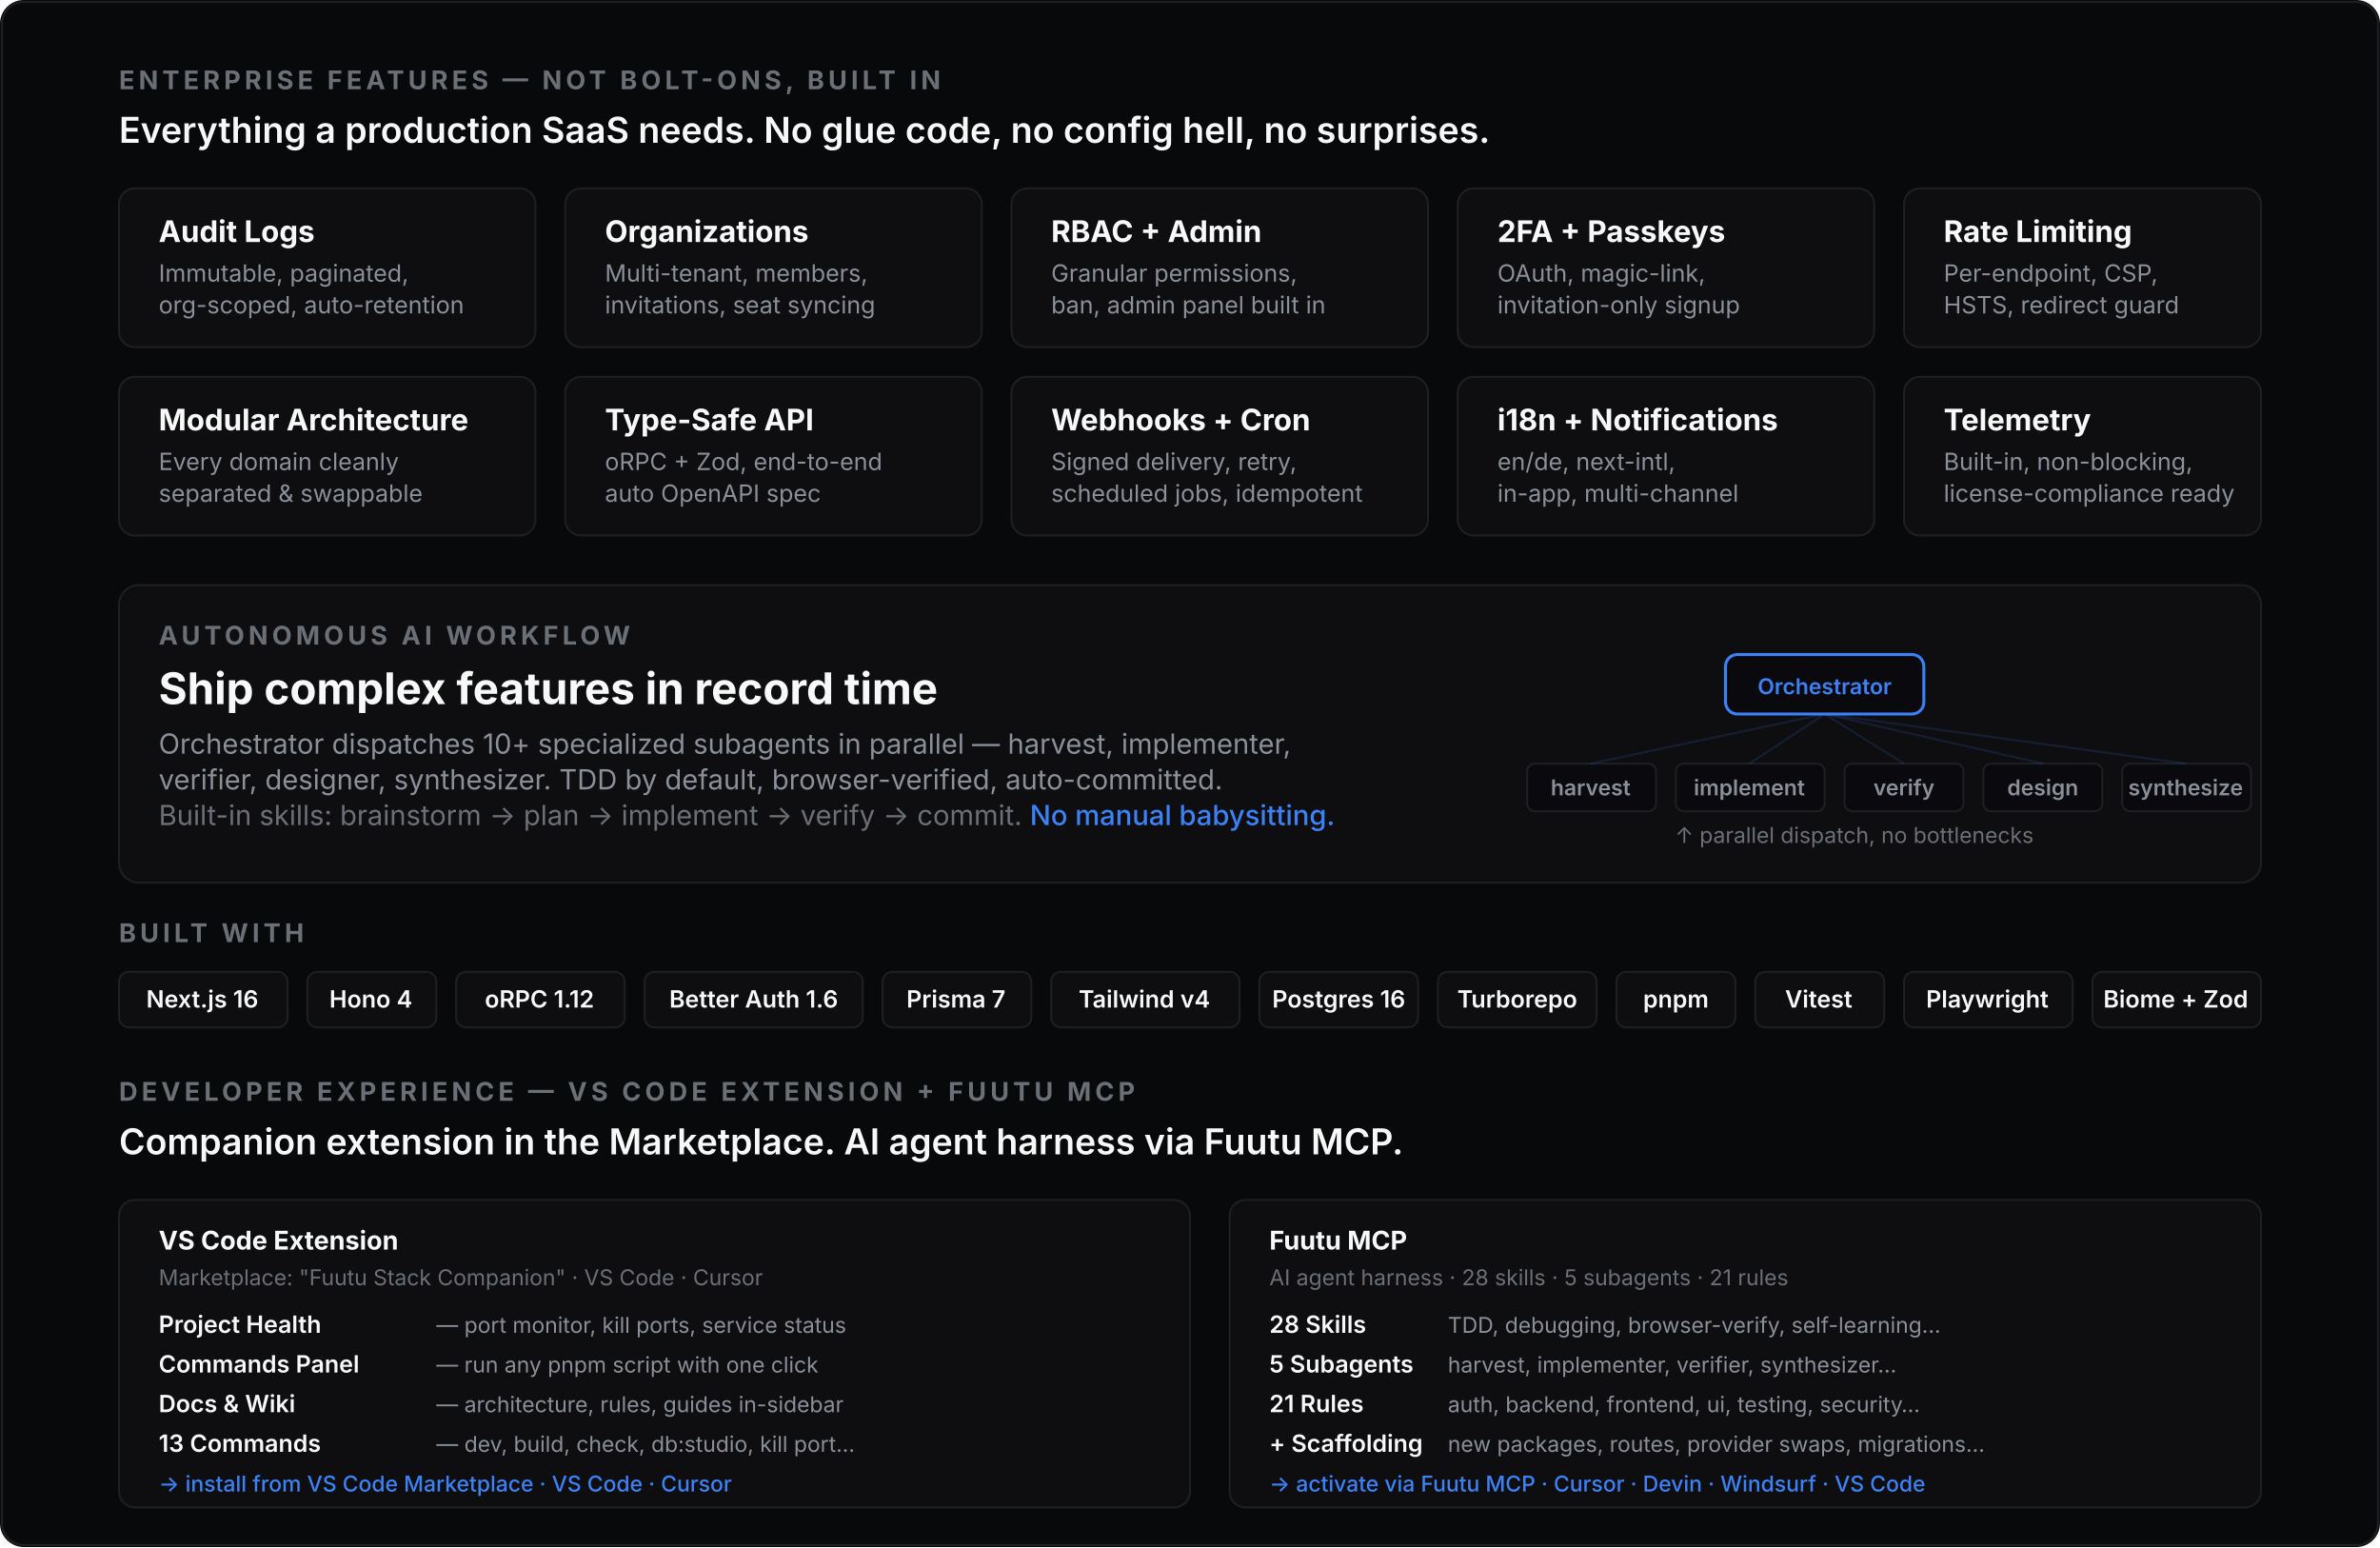
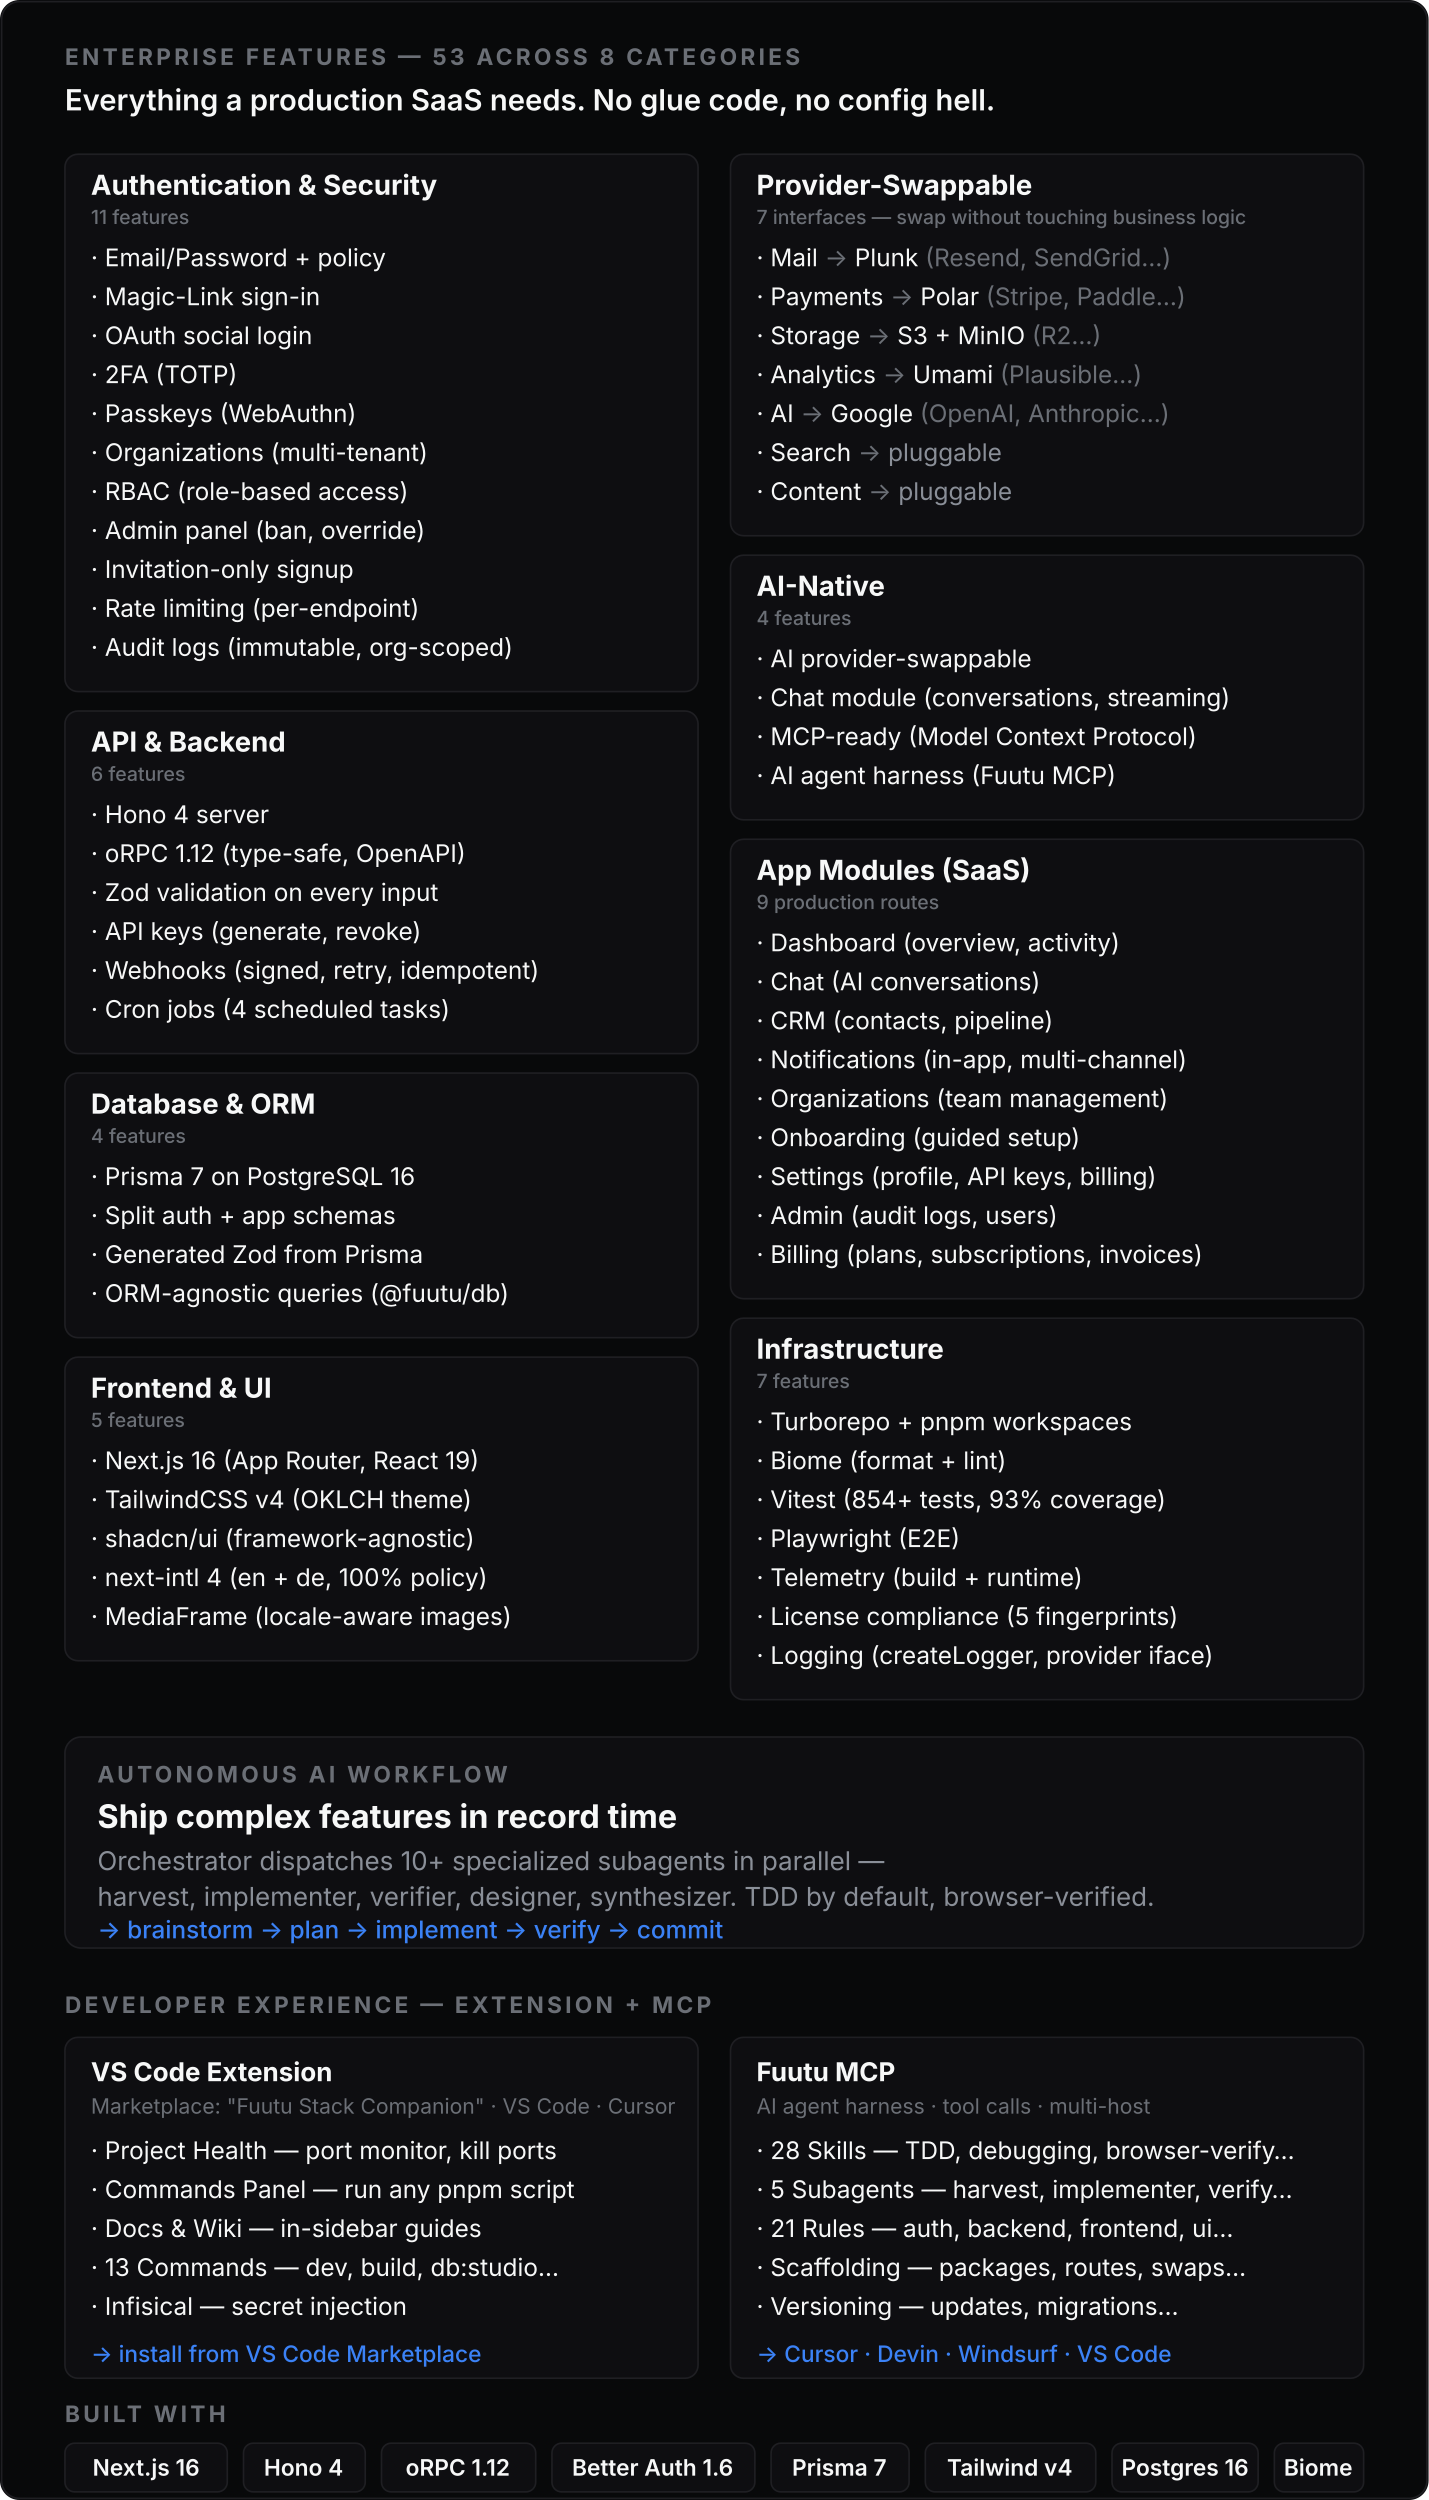
- <svg xmlns="http://www.w3.org/2000/svg" viewBox="0 0 1200 780" width="100%" role="img" aria-label="Fuutu Stack — enterprise features, autonomous AI workflow, agent harness, and tech stack">
-   <rect width="1200" height="780" rx="12" fill="#08090A" />
-   <rect x="1" y="1" width="1198" height="778" rx="11" fill="none" stroke="#1F1F23" stroke-width="1" />
-   <text x="60" y="45" font-family="system-ui, -apple-system, sans-serif" font-size="13" font-weight="700" fill="#6B6F76" letter-spacing="2">
-     ENTERPRISE FEATURES — NOT BOLT-ONS, BUILT IN
-   </text>
-   <text x="60" y="72" font-family="system-ui, -apple-system, sans-serif" font-size="18" font-weight="600" fill="#F7F8F8">
-     Everything a production SaaS needs. No glue code, no config hell, no surprises.
-   </text>
-   <g font-family="system-ui, -apple-system, sans-serif">
-     <rect x="60" y="95" width="210" height="80" rx="8" fill="#0E0E11" stroke="#1F1F23" stroke-width="1" />
-     <text x="80" y="122" font-size="15" font-weight="700" fill="#F7F8F8">Audit Logs</text>
-     <text x="80" y="142" font-size="12" font-weight="400" fill="#8A8F98">Immutable, paginated,</text>
-     <text x="80" y="158" font-size="12" font-weight="400" fill="#8A8F98">org-scoped, auto-retention</text>
-     <rect x="285" y="95" width="210" height="80" rx="8" fill="#0E0E11" stroke="#1F1F23" stroke-width="1" />
-     <text x="305" y="122" font-size="15" font-weight="700" fill="#F7F8F8">Organizations</text>
-     <text x="305" y="142" font-size="12" font-weight="400" fill="#8A8F98">Multi-tenant, members,</text>
-     <text x="305" y="158" font-size="12" font-weight="400" fill="#8A8F98">invitations, seat syncing</text>
-     <rect x="510" y="95" width="210" height="80" rx="8" fill="#0E0E11" stroke="#1F1F23" stroke-width="1" />
-     <text x="530" y="122" font-size="15" font-weight="700" fill="#F7F8F8">RBAC + Admin</text>
-     <text x="530" y="142" font-size="12" font-weight="400" fill="#8A8F98">Granular permissions,</text>
-     <text x="530" y="158" font-size="12" font-weight="400" fill="#8A8F98">ban, admin panel built in</text>
-     <rect x="735" y="95" width="210" height="80" rx="8" fill="#0E0E11" stroke="#1F1F23" stroke-width="1" />
-     <text x="755" y="122" font-size="15" font-weight="700" fill="#F7F8F8">2FA + Passkeys</text>
-     <text x="755" y="142" font-size="12" font-weight="400" fill="#8A8F98">OAuth, magic-link,</text>
-     <text x="755" y="158" font-size="12" font-weight="400" fill="#8A8F98">invitation-only signup</text>
-     <rect x="960" y="95" width="180" height="80" rx="8" fill="#0E0E11" stroke="#1F1F23" stroke-width="1" />
-     <text x="980" y="122" font-size="15" font-weight="700" fill="#F7F8F8">Rate Limiting</text>
-     <text x="980" y="142" font-size="12" font-weight="400" fill="#8A8F98">Per-endpoint, CSP,</text>
-     <text x="980" y="158" font-size="12" font-weight="400" fill="#8A8F98">HSTS, redirect guard</text>
-   </g>
-   <g font-family="system-ui, -apple-system, sans-serif">
-     <rect x="60" y="190" width="210" height="80" rx="8" fill="#0E0E11" stroke="#1F1F23" stroke-width="1" />
-     <text x="80" y="217" font-size="15" font-weight="700" fill="#F7F8F8">Modular Architecture</text>
-     <text x="80" y="237" font-size="12" font-weight="400" fill="#8A8F98">Every domain cleanly</text>
-     <text x="80" y="253" font-size="12" font-weight="400" fill="#8A8F98">separated &amp; swappable</text>
-     <rect x="285" y="190" width="210" height="80" rx="8" fill="#0E0E11" stroke="#1F1F23" stroke-width="1" />
-     <text x="305" y="217" font-size="15" font-weight="700" fill="#F7F8F8">Type-Safe API</text>
-     <text x="305" y="237" font-size="12" font-weight="400" fill="#8A8F98">oRPC + Zod, end-to-end</text>
-     <text x="305" y="253" font-size="12" font-weight="400" fill="#8A8F98">auto OpenAPI spec</text>
-     <rect x="510" y="190" width="210" height="80" rx="8" fill="#0E0E11" stroke="#1F1F23" stroke-width="1" />
-     <text x="530" y="217" font-size="15" font-weight="700" fill="#F7F8F8">Webhooks + Cron</text>
-     <text x="530" y="237" font-size="12" font-weight="400" fill="#8A8F98">Signed delivery, retry,</text>
-     <text x="530" y="253" font-size="12" font-weight="400" fill="#8A8F98">scheduled jobs, idempotent</text>
-     <rect x="735" y="190" width="210" height="80" rx="8" fill="#0E0E11" stroke="#1F1F23" stroke-width="1" />
-     <text x="755" y="217" font-size="15" font-weight="700" fill="#F7F8F8">i18n + Notifications</text>
-     <text x="755" y="237" font-size="12" font-weight="400" fill="#8A8F98">en/de, next-intl,</text>
-     <text x="755" y="253" font-size="12" font-weight="400" fill="#8A8F98">in-app, multi-channel</text>
-     <rect x="960" y="190" width="180" height="80" rx="8" fill="#0E0E11" stroke="#1F1F23" stroke-width="1" />
-     <text x="980" y="217" font-size="15" font-weight="700" fill="#F7F8F8">Telemetry</text>
-     <text x="980" y="237" font-size="12" font-weight="400" fill="#8A8F98">Built-in, non-blocking,</text>
-     <text x="980" y="253" font-size="12" font-weight="400" fill="#8A8F98">license-compliance ready</text>
-   </g>
-   <rect x="60" y="295" width="1080" height="150" rx="10" fill="#0E0E11" stroke="#1F1F23" stroke-width="1" />
-   <text x="80" y="325" font-family="system-ui, -apple-system, sans-serif" font-size="13" font-weight="700" fill="#6B6F76" letter-spacing="2">
+ <svg xmlns="http://www.w3.org/2000/svg" viewBox="0 0 880 1540" width="100%" role="img" aria-label="Fuutu Stack — 53 enterprise features, AI workflow, agent harness, tech stack">
+   <rect width="880" height="1540" rx="12" fill="#08090A" />
+   <rect x="1" y="1" width="878" height="1538" rx="11" fill="none" stroke="#1F1F23" stroke-width="1" />
+   <text x="40" y="40" font-family="system-ui, -apple-system, sans-serif" font-size="14" font-weight="700" fill="#6B6F76" letter-spacing="2">
+     ENTERPRISE FEATURES — 53 ACROSS 8 CATEGORIES
+   </text>
+   <text x="40" y="68" font-family="system-ui, -apple-system, sans-serif" font-size="18" font-weight="600" fill="#F7F8F8">
+     Everything a production SaaS needs. No glue code, no config hell.
+   </text>
+   <rect x="40" y="95" width="390" height="331" rx="8" fill="#0E0E11" stroke="#1F1F23" stroke-width="1" />
+   <text x="56" y="120" font-family="system-ui, -apple-system, sans-serif" font-size="17" font-weight="700" fill="#F7F8F8">
+     Authentication &amp; Security
+   </text>
+   <text x="56" y="138" font-family="system-ui, -apple-system, sans-serif" font-size="12" font-weight="500" fill="#6B6F76">
+     11 features
+   </text>
+   <g font-family="system-ui, -apple-system, sans-serif" font-size="15" font-weight="400" fill="#F7F8F8">
+     <text x="56" y="164">· Email/Password + policy</text>
+     <text x="56" y="188">· Magic-Link sign-in</text>
+     <text x="56" y="212">· OAuth social login</text>
+     <text x="56" y="236">· 2FA (TOTP)</text>
+     <text x="56" y="260">· Passkeys (WebAuthn)</text>
+     <text x="56" y="284">· Organizations (multi-tenant)</text>
+     <text x="56" y="308">· RBAC (role-based access)</text>
+     <text x="56" y="332">· Admin panel (ban, override)</text>
+     <text x="56" y="356">· Invitation-only signup</text>
+     <text x="56" y="380">· Rate limiting (per-endpoint)</text>
+     <text x="56" y="404">· Audit logs (immutable, org-scoped)</text>
+   </g>
+   <rect x="40" y="438" width="390" height="211" rx="8" fill="#0E0E11" stroke="#1F1F23" stroke-width="1" />
+   <text x="56" y="463" font-family="system-ui, -apple-system, sans-serif" font-size="17" font-weight="700" fill="#F7F8F8">
+     API &amp; Backend
+   </text>
+   <text x="56" y="481" font-family="system-ui, -apple-system, sans-serif" font-size="12" font-weight="500" fill="#6B6F76">
+     6 features
+   </text>
+   <g font-family="system-ui, -apple-system, sans-serif" font-size="15" font-weight="400" fill="#F7F8F8">
+     <text x="56" y="507">· Hono 4 server</text>
+     <text x="56" y="531">· oRPC 1.12 (type-safe, OpenAPI)</text>
+     <text x="56" y="555">· Zod validation on every input</text>
+     <text x="56" y="579">· API keys (generate, revoke)</text>
+     <text x="56" y="603">· Webhooks (signed, retry, idempotent)</text>
+     <text x="56" y="627">· Cron jobs (4 scheduled tasks)</text>
+   </g>
+   <rect x="40" y="661" width="390" height="163" rx="8" fill="#0E0E11" stroke="#1F1F23" stroke-width="1" />
+   <text x="56" y="686" font-family="system-ui, -apple-system, sans-serif" font-size="17" font-weight="700" fill="#F7F8F8">
+     Database &amp; ORM
+   </text>
+   <text x="56" y="704" font-family="system-ui, -apple-system, sans-serif" font-size="12" font-weight="500" fill="#6B6F76">
+     4 features
+   </text>
+   <g font-family="system-ui, -apple-system, sans-serif" font-size="15" font-weight="400" fill="#F7F8F8">
+     <text x="56" y="730">· Prisma 7 on PostgreSQL 16</text>
+     <text x="56" y="754">· Split auth + app schemas</text>
+     <text x="56" y="778">· Generated Zod from Prisma</text>
+     <text x="56" y="802">· ORM-agnostic queries (@fuutu/db)</text>
+   </g>
+   <rect x="40" y="836" width="390" height="187" rx="8" fill="#0E0E11" stroke="#1F1F23" stroke-width="1" />
+   <text x="56" y="861" font-family="system-ui, -apple-system, sans-serif" font-size="17" font-weight="700" fill="#F7F8F8">
+     Frontend &amp; UI
+   </text>
+   <text x="56" y="879" font-family="system-ui, -apple-system, sans-serif" font-size="12" font-weight="500" fill="#6B6F76">
+     5 features
+   </text>
+   <g font-family="system-ui, -apple-system, sans-serif" font-size="15" font-weight="400" fill="#F7F8F8">
+     <text x="56" y="905">· Next.js 16 (App Router, React 19)</text>
+     <text x="56" y="929">· TailwindCSS v4 (OKLCH theme)</text>
+     <text x="56" y="953">· shadcn/ui (framework-agnostic)</text>
+     <text x="56" y="977">· next-intl 4 (en + de, 100% policy)</text>
+     <text x="56" y="1001">· MediaFrame (locale-aware images)</text>
+   </g>
+   <rect x="450" y="95" width="390" height="235" rx="8" fill="#0E0E11" stroke="#1F1F23" stroke-width="1" />
+   <text x="466" y="120" font-family="system-ui, -apple-system, sans-serif" font-size="17" font-weight="700" fill="#F7F8F8">
+     Provider-Swappable
+   </text>
+   <text x="466" y="138" font-family="system-ui, -apple-system, sans-serif" font-size="12" font-weight="500" fill="#6B6F76">
+     7 interfaces — swap without touching business logic
+   </text>
+   <g font-family="system-ui, -apple-system, sans-serif" font-size="15" font-weight="400">
+     <text x="466" y="164" fill="#F7F8F8">· Mail <tspan fill="#6B6F76">→</tspan>
+       <tspan fill="#F7F8F8">Plunk</tspan>
+       <tspan fill="#6B6F76">(Resend, SendGrid…)</tspan>
+     </text>
+     <text x="466" y="188" fill="#F7F8F8">· Payments <tspan fill="#6B6F76">→</tspan>
+       <tspan fill="#F7F8F8">Polar</tspan>
+       <tspan fill="#6B6F76">(Stripe, Paddle…)</tspan>
+     </text>
+     <text x="466" y="212" fill="#F7F8F8">· Storage <tspan fill="#6B6F76">→</tspan>
+       <tspan fill="#F7F8F8">S3 + MinIO</tspan>
+       <tspan fill="#6B6F76">(R2…)</tspan>
+     </text>
+     <text x="466" y="236" fill="#F7F8F8">· Analytics <tspan fill="#6B6F76">→</tspan>
+       <tspan fill="#F7F8F8">Umami</tspan>
+       <tspan fill="#6B6F76">(Plausible…)</tspan>
+     </text>
+     <text x="466" y="260" fill="#F7F8F8">· AI <tspan fill="#6B6F76">→</tspan>
+       <tspan fill="#F7F8F8">Google</tspan>
+       <tspan fill="#6B6F76">(OpenAI, Anthropic…)</tspan>
+     </text>
+     <text x="466" y="284" fill="#F7F8F8">· Search <tspan fill="#6B6F76">→</tspan>
+       <tspan fill="#8A8F98">pluggable</tspan>
+     </text>
+     <text x="466" y="308" fill="#F7F8F8">· Content <tspan fill="#6B6F76">→</tspan>
+       <tspan fill="#8A8F98">pluggable</tspan>
+     </text>
+   </g>
+   <rect x="450" y="342" width="390" height="163" rx="8" fill="#0E0E11" stroke="#1F1F23" stroke-width="1" />
+   <text x="466" y="367" font-family="system-ui, -apple-system, sans-serif" font-size="17" font-weight="700" fill="#F7F8F8">
+     AI-Native
+   </text>
+   <text x="466" y="385" font-family="system-ui, -apple-system, sans-serif" font-size="12" font-weight="500" fill="#6B6F76">
+     4 features
+   </text>
+   <g font-family="system-ui, -apple-system, sans-serif" font-size="15" font-weight="400" fill="#F7F8F8">
+     <text x="466" y="411">· AI provider-swappable</text>
+     <text x="466" y="435">· Chat module (conversations, streaming)</text>
+     <text x="466" y="459">· MCP-ready (Model Context Protocol)</text>
+     <text x="466" y="483">· AI agent harness (Fuutu MCP)</text>
+   </g>
+   <rect x="450" y="517" width="390" height="283" rx="8" fill="#0E0E11" stroke="#1F1F23" stroke-width="1" />
+   <text x="466" y="542" font-family="system-ui, -apple-system, sans-serif" font-size="17" font-weight="700" fill="#F7F8F8">
+     App Modules (SaaS)
+   </text>
+   <text x="466" y="560" font-family="system-ui, -apple-system, sans-serif" font-size="12" font-weight="500" fill="#6B6F76">
+     9 production routes
+   </text>
+   <g font-family="system-ui, -apple-system, sans-serif" font-size="15" font-weight="400" fill="#F7F8F8">
+     <text x="466" y="586">· Dashboard (overview, activity)</text>
+     <text x="466" y="610">· Chat (AI conversations)</text>
+     <text x="466" y="634">· CRM (contacts, pipeline)</text>
+     <text x="466" y="658">· Notifications (in-app, multi-channel)</text>
+     <text x="466" y="682">· Organizations (team management)</text>
+     <text x="466" y="706">· Onboarding (guided setup)</text>
+     <text x="466" y="730">· Settings (profile, API keys, billing)</text>
+     <text x="466" y="754">· Admin (audit logs, users)</text>
+     <text x="466" y="778">· Billing (plans, subscriptions, invoices)</text>
+   </g>
+   <rect x="450" y="812" width="390" height="235" rx="8" fill="#0E0E11" stroke="#1F1F23" stroke-width="1" />
+   <text x="466" y="837" font-family="system-ui, -apple-system, sans-serif" font-size="17" font-weight="700" fill="#F7F8F8">
+     Infrastructure
+   </text>
+   <text x="466" y="855" font-family="system-ui, -apple-system, sans-serif" font-size="12" font-weight="500" fill="#6B6F76">
+     7 features
+   </text>
+   <g font-family="system-ui, -apple-system, sans-serif" font-size="15" font-weight="400" fill="#F7F8F8">
+     <text x="466" y="881">· Turborepo + pnpm workspaces</text>
+     <text x="466" y="905">· Biome (format + lint)</text>
+     <text x="466" y="929">· Vitest (854+ tests, 93% coverage)</text>
+     <text x="466" y="953">· Playwright (E2E)</text>
+     <text x="466" y="977">· Telemetry (build + runtime)</text>
+     <text x="466" y="1001">· License compliance (5 fingerprints)</text>
+     <text x="466" y="1025">· Logging (createLogger, provider iface)</text>
+   </g>
+   <rect x="40" y="1070" width="800" height="130" rx="10" fill="#0E0E11" stroke="#1F1F23" stroke-width="1" />
+   <text x="60" y="1098" font-family="system-ui, -apple-system, sans-serif" font-size="14" font-weight="700" fill="#6B6F76" letter-spacing="2">
    AUTONOMOUS AI WORKFLOW
  </text>
-   <text x="80" y="355" font-family="system-ui, -apple-system, sans-serif" font-size="22" font-weight="700" fill="#F7F8F8">
+   <text x="60" y="1126" font-family="system-ui, -apple-system, sans-serif" font-size="20" font-weight="700" fill="#F7F8F8">
    Ship complex features in record time
  </text>
-   <text x="80" y="380" font-family="system-ui, -apple-system, sans-serif" font-size="14" font-weight="400" fill="#8A8F98">
-     Orchestrator dispatches 10+ specialized subagents in parallel — harvest, implementer,</text>
-   <text x="80" y="398" font-family="system-ui, -apple-system, sans-serif" font-size="14" font-weight="400" fill="#8A8F98">
-     verifier, designer, synthesizer. TDD by default, browser-verified, auto-committed.
-   </text>
-   <text x="80" y="416" font-family="system-ui, -apple-system, sans-serif" font-size="14" font-weight="400" fill="#6B6F76">
-     Built-in skills: brainstorm → plan → implement → verify → commit. <tspan fill="#3B82F6" font-weight="500">No manual babysitting.</tspan>
-   </text>
-   <g font-family="system-ui, -apple-system, sans-serif" font-size="11" font-weight="600">
-     <rect x="870" y="330" width="100" height="30" rx="6" fill="#0A0A0E" stroke="#3B82F6" stroke-width="1.5" />
-     <text x="920" y="350" text-anchor="middle" fill="#3B82F6">Orchestrator</text>
-     <rect x="770" y="385" width="65" height="24" rx="4" fill="#0A0A0E" stroke="#1F1F23" stroke-width="1" />
-     <text x="802" y="401" text-anchor="middle" fill="#8A8F98">harvest</text>
-     <rect x="845" y="385" width="75" height="24" rx="4" fill="#0A0A0E" stroke="#1F1F23" stroke-width="1" />
-     <text x="882" y="401" text-anchor="middle" fill="#8A8F98">implement</text>
-     <rect x="930" y="385" width="60" height="24" rx="4" fill="#0A0A0E" stroke="#1F1F23" stroke-width="1" />
-     <text x="960" y="401" text-anchor="middle" fill="#8A8F98">verify</text>
-     <rect x="1000" y="385" width="60" height="24" rx="4" fill="#0A0A0E" stroke="#1F1F23" stroke-width="1" />
-     <text x="1030" y="401" text-anchor="middle" fill="#8A8F98">design</text>
-     <rect x="1070" y="385" width="65" height="24" rx="4" fill="#0A0A0E" stroke="#1F1F23" stroke-width="1" />
-     <text x="1102" y="401" text-anchor="middle" fill="#8A8F98">synthesize</text>
-     <g stroke="#3B82F6" stroke-width="1" stroke-opacity="0.15" fill="none">
-       <path d="M 920 360 L 802 385" />
-       <path d="M 920 360 L 882 385" />
-       <path d="M 920 360 L 960 385" />
-       <path d="M 920 360 L 1030 385" />
-       <path d="M 920 360 L 1102 385" />
-     </g>
-     <text x="935" y="425" text-anchor="middle" font-size="11" font-weight="400" fill="#6B6F76">↑ parallel dispatch, no bottlenecks</text>
-   </g>
-   <text x="60" y="475" font-family="system-ui, -apple-system, sans-serif" font-size="13" font-weight="700" fill="#6B6F76" letter-spacing="2">
+   <text x="60" y="1152" font-family="system-ui, -apple-system, sans-serif" font-size="16" font-weight="400" fill="#8A8F98">
+     Orchestrator dispatches 10+ specialized subagents in parallel —
+   </text>
+   <text x="60" y="1174" font-family="system-ui, -apple-system, sans-serif" font-size="16" font-weight="400" fill="#8A8F98">
+     harvest, implementer, verifier, designer, synthesizer. TDD by default, browser-verified.
+   </text>
+   <text x="60" y="1194" font-family="system-ui, -apple-system, sans-serif" font-size="15" font-weight="500" fill="#3B82F6">
+     → brainstorm → plan → implement → verify → commit
+   </text>
+   <text x="40" y="1240" font-family="system-ui, -apple-system, sans-serif" font-size="14" font-weight="700" fill="#6B6F76" letter-spacing="2">
+     DEVELOPER EXPERIENCE — EXTENSION + MCP
+   </text>
+   <rect x="40" y="1255" width="390" height="210" rx="8" fill="#0E0E11" stroke="#1F1F23" stroke-width="1" />
+   <text x="56" y="1282" font-family="system-ui, -apple-system, sans-serif" font-size="16" font-weight="700" fill="#F7F8F8">
+     VS Code Extension
+   </text>
+   <text x="56" y="1302" font-family="system-ui, -apple-system, sans-serif" font-size="13" font-weight="400" fill="#6B6F76">
+     Marketplace: "Fuutu Stack Companion" · VS Code · Cursor
+   </text>
+   <g font-family="system-ui, -apple-system, sans-serif" font-size="15" font-weight="400" fill="#F7F8F8">
+     <text x="56" y="1330">· Project Health — port monitor, kill ports</text>
+     <text x="56" y="1354">· Commands Panel — run any pnpm script</text>
+     <text x="56" y="1378">· Docs &amp; Wiki — in-sidebar guides</text>
+     <text x="56" y="1402">· 13 Commands — dev, build, db:studio…</text>
+     <text x="56" y="1426">· Infisical — secret injection</text>
+   </g>
+   <text x="56" y="1455" font-family="system-ui, -apple-system, sans-serif" font-size="14" font-weight="500" fill="#3B82F6">
+     → install from VS Code Marketplace
+   </text>
+   <rect x="450" y="1255" width="390" height="210" rx="8" fill="#0E0E11" stroke="#1F1F23" stroke-width="1" />
+   <text x="466" y="1282" font-family="system-ui, -apple-system, sans-serif" font-size="16" font-weight="700" fill="#F7F8F8">
+     Fuutu MCP
+   </text>
+   <text x="466" y="1302" font-family="system-ui, -apple-system, sans-serif" font-size="13" font-weight="400" fill="#6B6F76">
+     AI agent harness · tool calls · multi-host
+   </text>
+   <g font-family="system-ui, -apple-system, sans-serif" font-size="15" font-weight="400" fill="#F7F8F8">
+     <text x="466" y="1330">· 28 Skills — TDD, debugging, browser-verify…</text>
+     <text x="466" y="1354">· 5 Subagents — harvest, implementer, verify…</text>
+     <text x="466" y="1378">· 21 Rules — auth, backend, frontend, ui…</text>
+     <text x="466" y="1402">· Scaffolding — packages, routes, swaps…</text>
+     <text x="466" y="1426">· Versioning — updates, migrations…</text>
+   </g>
+   <text x="466" y="1455" font-family="system-ui, -apple-system, sans-serif" font-size="14" font-weight="500" fill="#3B82F6">
+     → Cursor · Devin · Windsurf · VS Code
+   </text>
+   <text x="40" y="1492" font-family="system-ui, -apple-system, sans-serif" font-size="14" font-weight="700" fill="#6B6F76" letter-spacing="2">
    BUILT WITH
  </text>
-   <g font-family="system-ui, -apple-system, sans-serif" font-size="12" font-weight="600">
-     <rect x="60" y="490" width="85" height="28" rx="5" fill="#0E0E11" stroke="#1F1F23" stroke-width="1" />
-     <text x="102" y="508" text-anchor="middle" fill="#F7F8F8">Next.js 16</text>
-     <rect x="155" y="490" width="65" height="28" rx="5" fill="#0E0E11" stroke="#1F1F23" stroke-width="1" />
-     <text x="187" y="508" text-anchor="middle" fill="#F7F8F8">Hono 4</text>
-     <rect x="230" y="490" width="85" height="28" rx="5" fill="#0E0E11" stroke="#1F1F23" stroke-width="1" />
-     <text x="272" y="508" text-anchor="middle" fill="#F7F8F8">oRPC 1.12</text>
-     <rect x="325" y="490" width="110" height="28" rx="5" fill="#0E0E11" stroke="#1F1F23" stroke-width="1" />
-     <text x="380" y="508" text-anchor="middle" fill="#F7F8F8">Better Auth 1.6</text>
-     <rect x="445" y="490" width="75" height="28" rx="5" fill="#0E0E11" stroke="#1F1F23" stroke-width="1" />
-     <text x="482" y="508" text-anchor="middle" fill="#F7F8F8">Prisma 7</text>
-     <rect x="530" y="490" width="95" height="28" rx="5" fill="#0E0E11" stroke="#1F1F23" stroke-width="1" />
-     <text x="577" y="508" text-anchor="middle" fill="#F7F8F8">Tailwind v4</text>
-     <rect x="635" y="490" width="80" height="28" rx="5" fill="#0E0E11" stroke="#1F1F23" stroke-width="1" />
-     <text x="675" y="508" text-anchor="middle" fill="#F7F8F8">Postgres 16</text>
-     <rect x="725" y="490" width="80" height="28" rx="5" fill="#0E0E11" stroke="#1F1F23" stroke-width="1" />
-     <text x="765" y="508" text-anchor="middle" fill="#F7F8F8">Turborepo</text>
-     <rect x="815" y="490" width="60" height="28" rx="5" fill="#0E0E11" stroke="#1F1F23" stroke-width="1" />
-     <text x="845" y="508" text-anchor="middle" fill="#F7F8F8">pnpm</text>
-     <rect x="885" y="490" width="65" height="28" rx="5" fill="#0E0E11" stroke="#1F1F23" stroke-width="1" />
-     <text x="917" y="508" text-anchor="middle" fill="#F7F8F8">Vitest</text>
-     <rect x="960" y="490" width="85" height="28" rx="5" fill="#0E0E11" stroke="#1F1F23" stroke-width="1" />
-     <text x="1002" y="508" text-anchor="middle" fill="#F7F8F8">Playwright</text>
-     <rect x="1055" y="490" width="85" height="28" rx="5" fill="#0E0E11" stroke="#1F1F23" stroke-width="1" />
-     <text x="1097" y="508" text-anchor="middle" fill="#F7F8F8">Biome + Zod</text>
-   </g>
-   <text x="60" y="555" font-family="system-ui, -apple-system, sans-serif" font-size="13" font-weight="700" fill="#6B6F76" letter-spacing="2">
-     DEVELOPER EXPERIENCE — VS CODE EXTENSION + FUUTU MCP
-   </text>
-   <text x="60" y="582" font-family="system-ui, -apple-system, sans-serif" font-size="18" font-weight="600" fill="#F7F8F8">
-     Companion extension in the Marketplace. AI agent harness via Fuutu MCP.
-   </text>
-   <rect x="60" y="605" width="540" height="155" rx="8" fill="#0E0E11" stroke="#1F1F23" stroke-width="1" />
-   <text x="80" y="630" font-family="system-ui, -apple-system, sans-serif" font-size="13" font-weight="700" fill="#F7F8F8">VS Code Extension</text>
-   <text x="80" y="648" font-family="system-ui, -apple-system, sans-serif" font-size="11" font-weight="400" fill="#6B6F76">Marketplace: "Fuutu Stack Companion" · VS Code · Cursor</text>
-   <text x="80" y="672" font-family="system-ui, -apple-system, sans-serif" font-size="12" font-weight="600" fill="#F7F8F8">Project Health</text>
-   <text x="220" y="672" font-family="system-ui, -apple-system, sans-serif" font-size="11" font-weight="400" fill="#8A8F98">— port monitor, kill ports, service status</text>
-   <text x="80" y="692" font-family="system-ui, -apple-system, sans-serif" font-size="12" font-weight="600" fill="#F7F8F8">Commands Panel</text>
-   <text x="220" y="692" font-family="system-ui, -apple-system, sans-serif" font-size="11" font-weight="400" fill="#8A8F98">— run any pnpm script with one click</text>
-   <text x="80" y="712" font-family="system-ui, -apple-system, sans-serif" font-size="12" font-weight="600" fill="#F7F8F8">Docs &amp; Wiki</text>
-   <text x="220" y="712" font-family="system-ui, -apple-system, sans-serif" font-size="11" font-weight="400" fill="#8A8F98">— architecture, rules, guides in-sidebar</text>
-   <text x="80" y="732" font-family="system-ui, -apple-system, sans-serif" font-size="12" font-weight="600" fill="#F7F8F8">13 Commands</text>
-   <text x="220" y="732" font-family="system-ui, -apple-system, sans-serif" font-size="11" font-weight="400" fill="#8A8F98">— dev, build, check, db:studio, kill port…</text>
-   <text x="80" y="752" font-family="system-ui, -apple-system, sans-serif" font-size="11" font-weight="500" fill="#3B82F6">→ install from VS Code Marketplace · VS Code · Cursor</text>
-   <rect x="620" y="605" width="520" height="155" rx="8" fill="#0E0E11" stroke="#1F1F23" stroke-width="1" />
-   <text x="640" y="630" font-family="system-ui, -apple-system, sans-serif" font-size="13" font-weight="700" fill="#F7F8F8">Fuutu MCP</text>
-   <text x="640" y="648" font-family="system-ui, -apple-system, sans-serif" font-size="11" font-weight="400" fill="#6B6F76">AI agent harness · 28 skills · 5 subagents · 21 rules</text>
-   <text x="640" y="672" font-family="system-ui, -apple-system, sans-serif" font-size="12" font-weight="600" fill="#F7F8F8">28 Skills</text>
-   <text x="730" y="672" font-family="system-ui, -apple-system, sans-serif" font-size="11" font-weight="400" fill="#8A8F98">TDD, debugging, browser-verify, self-learning…</text>
-   <text x="640" y="692" font-family="system-ui, -apple-system, sans-serif" font-size="12" font-weight="600" fill="#F7F8F8">5 Subagents</text>
-   <text x="730" y="692" font-family="system-ui, -apple-system, sans-serif" font-size="11" font-weight="400" fill="#8A8F98">harvest, implementer, verifier, synthesizer…</text>
-   <text x="640" y="712" font-family="system-ui, -apple-system, sans-serif" font-size="12" font-weight="600" fill="#F7F8F8">21 Rules</text>
-   <text x="730" y="712" font-family="system-ui, -apple-system, sans-serif" font-size="11" font-weight="400" fill="#8A8F98">auth, backend, frontend, ui, testing, security…</text>
-   <text x="640" y="732" font-family="system-ui, -apple-system, sans-serif" font-size="12" font-weight="600" fill="#F7F8F8">+ Scaffolding</text>
-   <text x="730" y="732" font-family="system-ui, -apple-system, sans-serif" font-size="11" font-weight="400" fill="#8A8F98">new packages, routes, provider swaps, migrations…</text>
-   <text x="640" y="752" font-family="system-ui, -apple-system, sans-serif" font-size="11" font-weight="500" fill="#3B82F6">→ activate via Fuutu MCP · Cursor · Devin · Windsurf · VS Code</text>
+   <g font-family="system-ui, -apple-system, sans-serif" font-size="14" font-weight="600">
+     <rect x="40" y="1505" width="100" height="30" rx="6" fill="#0E0E11" stroke="#1F1F23" stroke-width="1" />
+     <text x="90" y="1525" text-anchor="middle" fill="#F7F8F8">Next.js 16</text>
+     <rect x="150" y="1505" width="75" height="30" rx="6" fill="#0E0E11" stroke="#1F1F23" stroke-width="1" />
+     <text x="187" y="1525" text-anchor="middle" fill="#F7F8F8">Hono 4</text>
+     <rect x="235" y="1505" width="95" height="30" rx="6" fill="#0E0E11" stroke="#1F1F23" stroke-width="1" />
+     <text x="282" y="1525" text-anchor="middle" fill="#F7F8F8">oRPC 1.12</text>
+     <rect x="340" y="1505" width="125" height="30" rx="6" fill="#0E0E11" stroke="#1F1F23" stroke-width="1" />
+     <text x="402" y="1525" text-anchor="middle" fill="#F7F8F8">Better Auth 1.6</text>
+     <rect x="475" y="1505" width="85" height="30" rx="6" fill="#0E0E11" stroke="#1F1F23" stroke-width="1" />
+     <text x="517" y="1525" text-anchor="middle" fill="#F7F8F8">Prisma 7</text>
+     <rect x="570" y="1505" width="105" height="30" rx="6" fill="#0E0E11" stroke="#1F1F23" stroke-width="1" />
+     <text x="622" y="1525" text-anchor="middle" fill="#F7F8F8">Tailwind v4</text>
+     <rect x="685" y="1505" width="90" height="30" rx="6" fill="#0E0E11" stroke="#1F1F23" stroke-width="1" />
+     <text x="730" y="1525" text-anchor="middle" fill="#F7F8F8">Postgres 16</text>
+     <rect x="785" y="1505" width="55" height="30" rx="6" fill="#0E0E11" stroke="#1F1F23" stroke-width="1" />
+     <text x="812" y="1525" text-anchor="middle" fill="#F7F8F8">Biome</text>
+   </g>
</svg>
